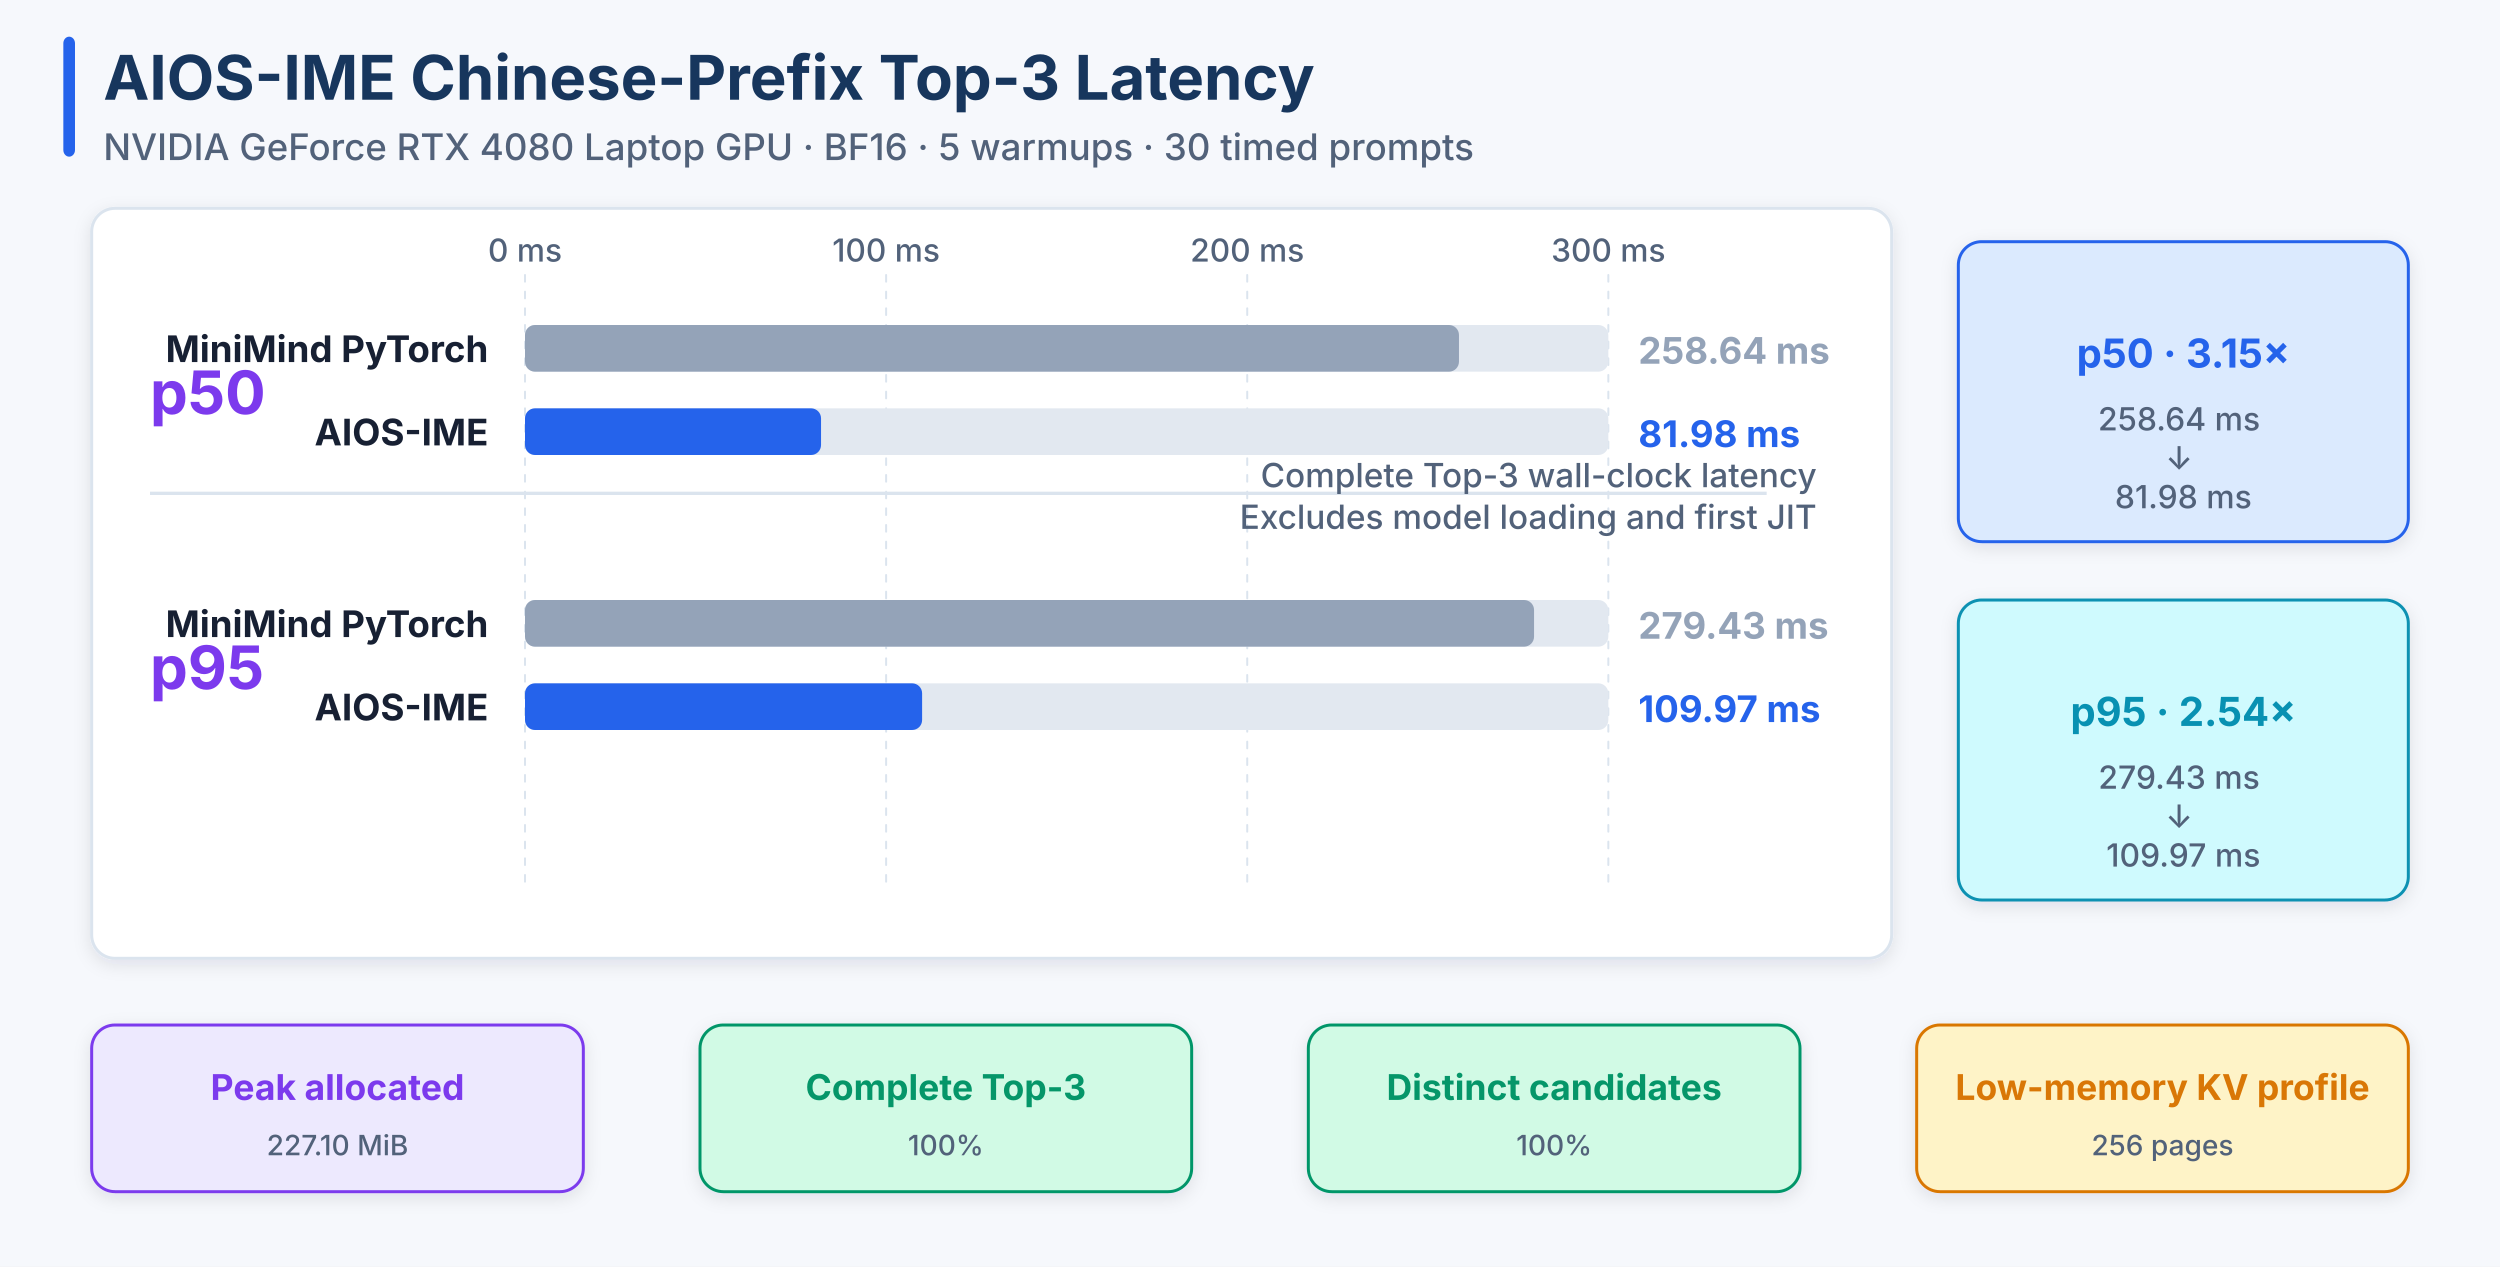
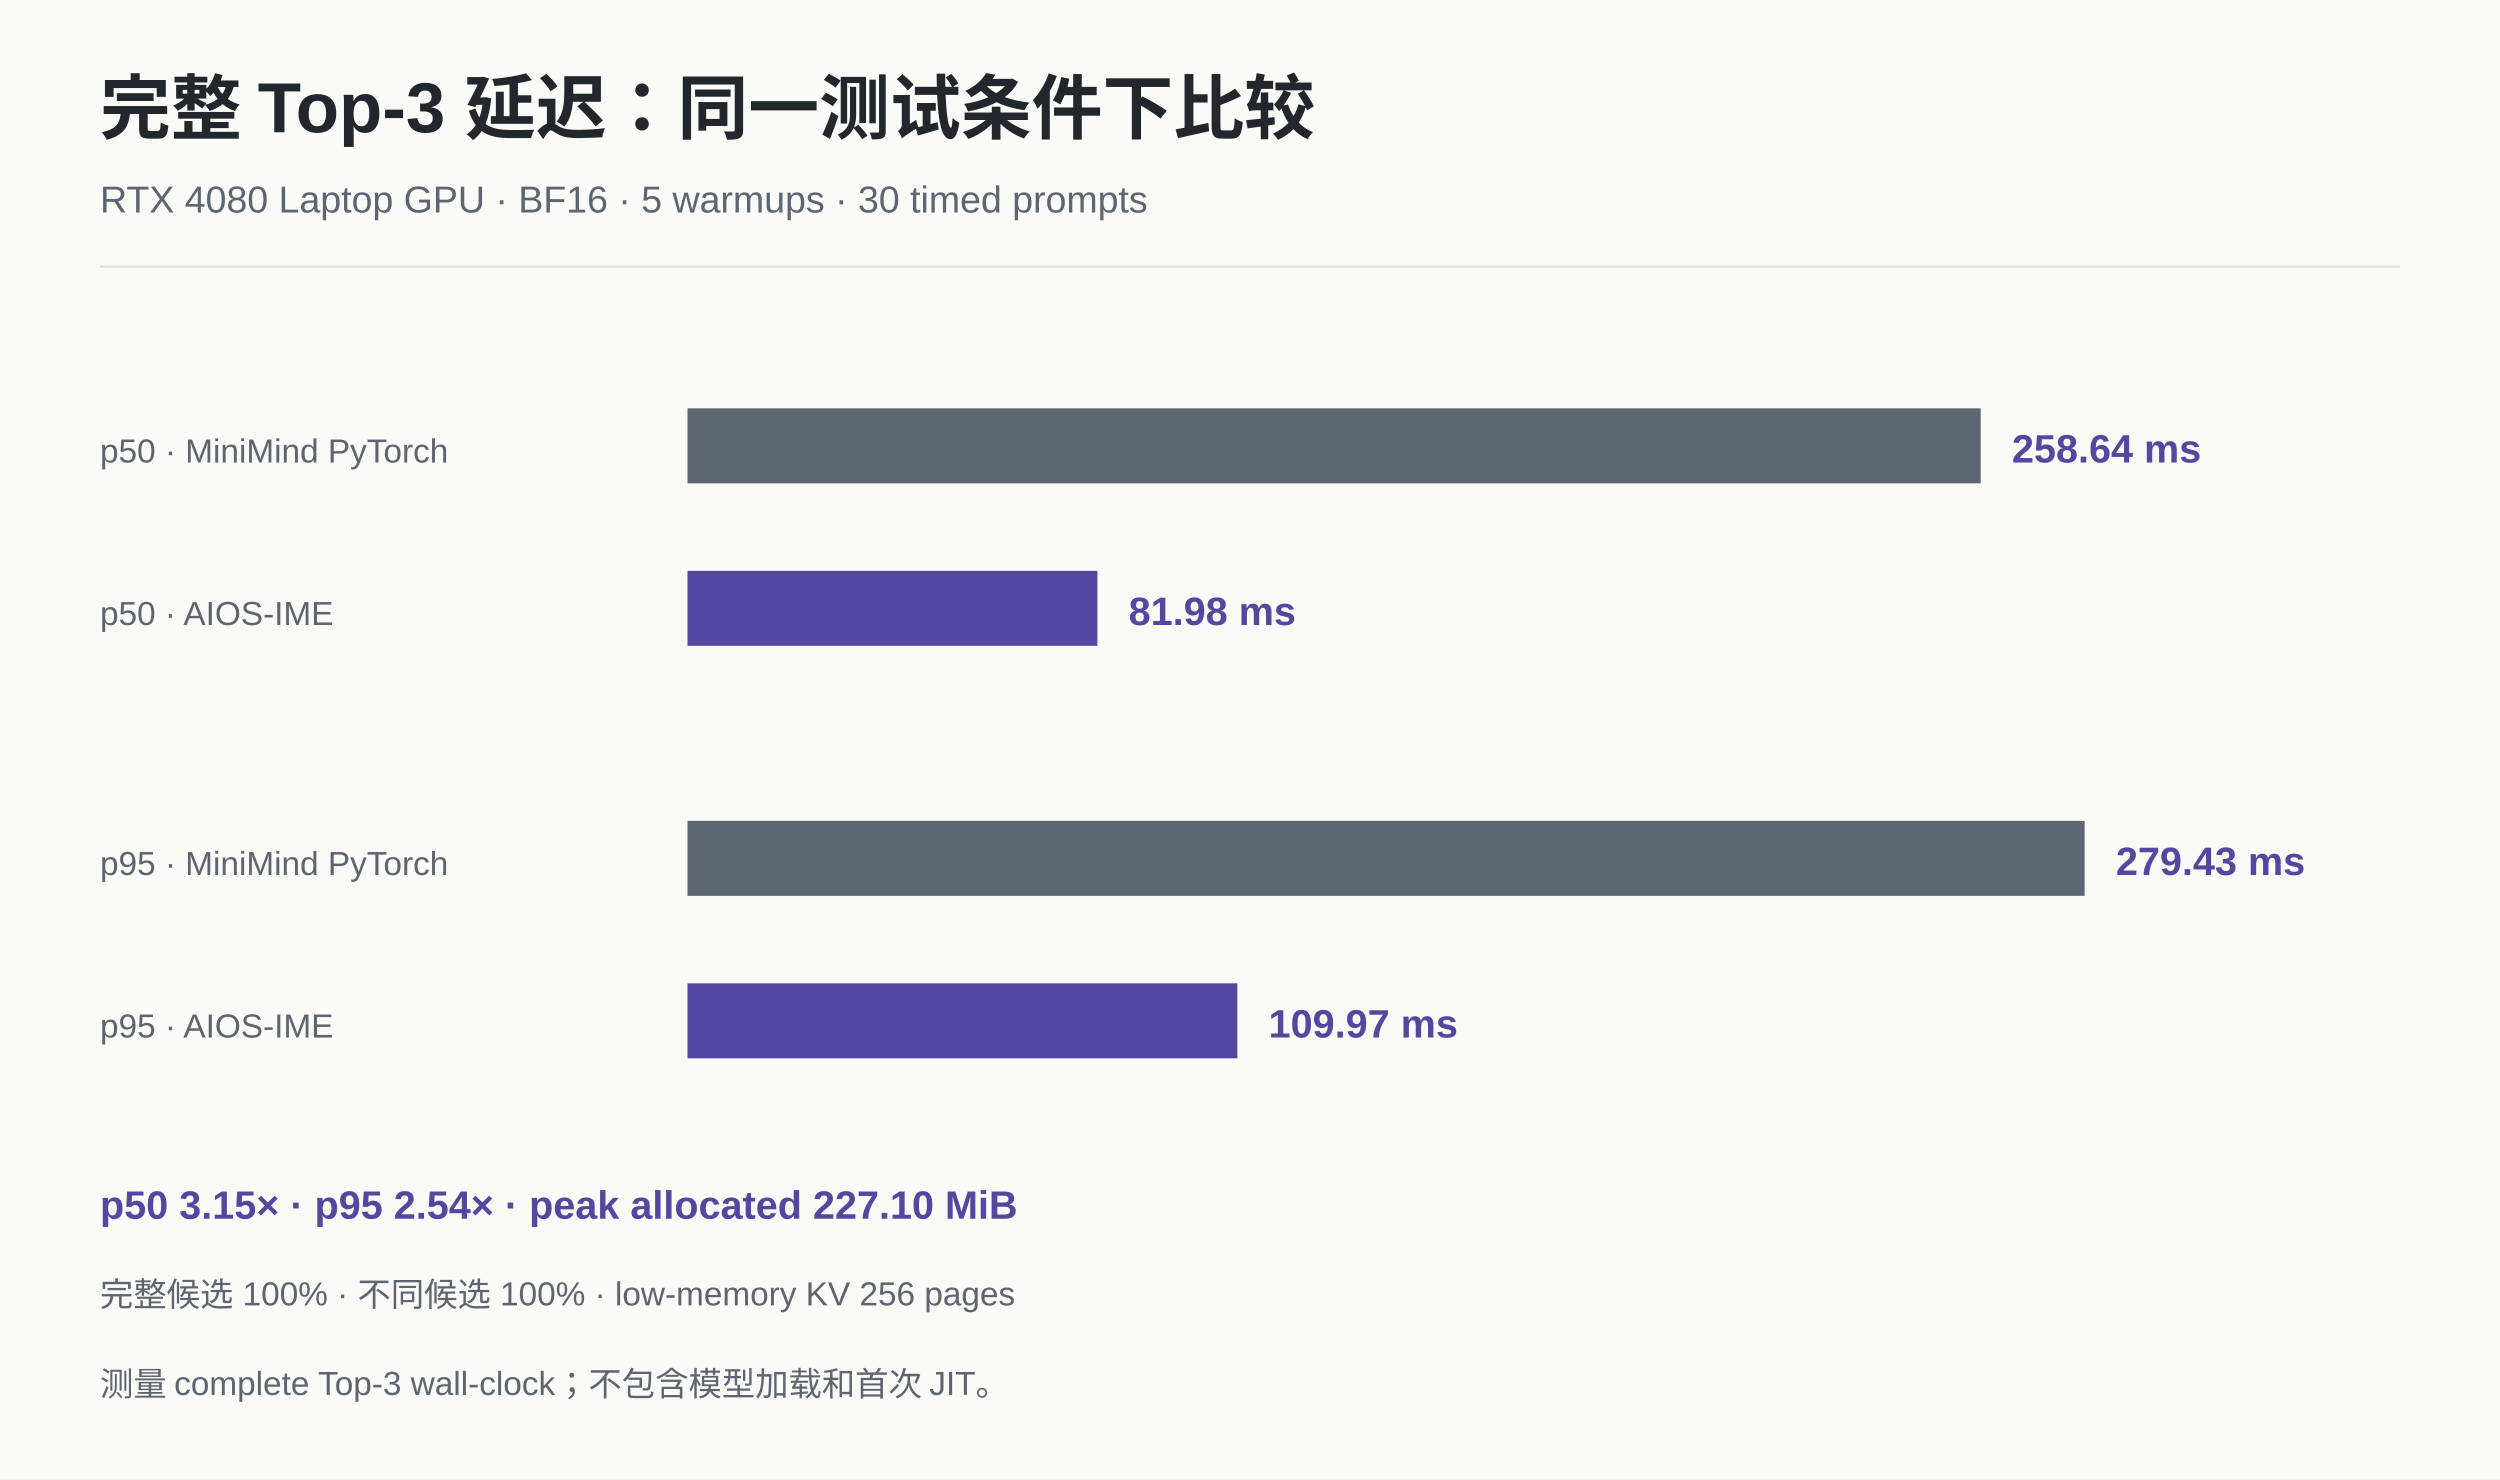
- <svg xmlns="http://www.w3.org/2000/svg" width="1500" height="760" viewBox="0 0 1500 760" role="img" aria-labelledby="title desc" text-rendering="geometricPrecision" shape-rendering="geometricPrecision">
-   <defs>
-     <marker id="arrow" viewBox="0 0 10 10" refX="9" refY="5" markerWidth="7" markerHeight="7" orient="auto-start-reverse">
-       <path d="M 0 0 L 10 5 L 0 10 z" fill="#607d8b" />
-     </marker>
-     <filter id="shadow" x="-20%" y="-20%" width="140%" height="140%">
-       <feDropShadow dx="0" dy="3" stdDeviation="5" flood-color="#0f172a" flood-opacity="0.10" />
-     </filter>
-   </defs>
-   <rect width="100%" height="100%" fill="#f6f8fc" />
-   <rect x="38" y="22" width="7" height="72" rx="4" fill="#2563eb" stroke="none" stroke-width="0" />
-   <text text-anchor="start" dominant-baseline="middle" font-family="Inter, -apple-system, BlinkMacSystemFont, 'Segoe UI', Arial, sans-serif" font-size="37" font-weight="750" fill="#17365d">
-     <tspan x="62" y="46.0" font-family="Inter, -apple-system, BlinkMacSystemFont, 'Segoe UI', Arial, sans-serif">AIOS-IME Chinese-Prefix Top-3 Latency</tspan>
-   </text>
-   <text text-anchor="start" dominant-baseline="middle" font-family="Inter, -apple-system, BlinkMacSystemFont, 'Segoe UI', Arial, sans-serif" font-size="22" font-weight="500" fill="#52627a">
-     <tspan x="62" y="88.0" font-family="Inter, -apple-system, BlinkMacSystemFont, 'Segoe UI', Arial, sans-serif">NVIDIA GeForce RTX 4080 Laptop GPU · BF16 · 5 warmups · 30 timed prompts</tspan>
-   </text>
-   <rect x="55" y="125" width="1080" height="450" rx="14" fill="#ffffff" stroke="#dbe4ee" stroke-width="1.8" filter="url(#shadow)" />
-   <line x1="315.0" y1="165" x2="315.0" y2="530" stroke="#dbe4ee" stroke-width="1.2" stroke-linecap="round" stroke-dasharray="4 6" />
-   <text text-anchor="middle" dominant-baseline="middle" font-family="Inter, -apple-system, BlinkMacSystemFont, 'Segoe UI', Arial, sans-serif" font-size="19" font-weight="500" fill="#52627a">
-     <tspan x="315.0" y="150.0" font-family="Inter, -apple-system, BlinkMacSystemFont, 'Segoe UI', Arial, sans-serif">0 ms</tspan>
-   </text>
-   <line x1="531.667" y1="165" x2="531.667" y2="530" stroke="#dbe4ee" stroke-width="1.2" stroke-linecap="round" stroke-dasharray="4 6" />
-   <text text-anchor="middle" dominant-baseline="middle" font-family="Inter, -apple-system, BlinkMacSystemFont, 'Segoe UI', Arial, sans-serif" font-size="19" font-weight="500" fill="#52627a">
-     <tspan x="531.667" y="150.0" font-family="Inter, -apple-system, BlinkMacSystemFont, 'Segoe UI', Arial, sans-serif">100 ms</tspan>
-   </text>
-   <line x1="748.333" y1="165" x2="748.333" y2="530" stroke="#dbe4ee" stroke-width="1.2" stroke-linecap="round" stroke-dasharray="4 6" />
-   <text text-anchor="middle" dominant-baseline="middle" font-family="Inter, -apple-system, BlinkMacSystemFont, 'Segoe UI', Arial, sans-serif" font-size="19" font-weight="500" fill="#52627a">
-     <tspan x="748.333" y="150.0" font-family="Inter, -apple-system, BlinkMacSystemFont, 'Segoe UI', Arial, sans-serif">200 ms</tspan>
-   </text>
-   <line x1="965.0" y1="165" x2="965.0" y2="530" stroke="#dbe4ee" stroke-width="1.2" stroke-linecap="round" stroke-dasharray="4 6" />
-   <text text-anchor="middle" dominant-baseline="middle" font-family="Inter, -apple-system, BlinkMacSystemFont, 'Segoe UI', Arial, sans-serif" font-size="19" font-weight="500" fill="#52627a">
-     <tspan x="965.0" y="150.0" font-family="Inter, -apple-system, BlinkMacSystemFont, 'Segoe UI', Arial, sans-serif">300 ms</tspan>
-   </text>
-   <text text-anchor="start" dominant-baseline="middle" font-family="Inter, -apple-system, BlinkMacSystemFont, 'Segoe UI', Arial, sans-serif" font-size="36" font-weight="700" fill="#7c3aed">
-     <tspan x="90" y="235.0" font-family="Inter, -apple-system, BlinkMacSystemFont, 'Segoe UI', Arial, sans-serif">p50</tspan>
-   </text>
-   <text text-anchor="end" dominant-baseline="middle" font-family="Inter, -apple-system, BlinkMacSystemFont, 'Segoe UI', Arial, sans-serif" font-size="22" font-weight="650" fill="#172033">
-     <tspan x="293" y="209.0" font-family="Inter, -apple-system, BlinkMacSystemFont, 'Segoe UI', Arial, sans-serif">MiniMind PyTorch</tspan>
-   </text>
-   <rect x="315" y="195" width="650" height="28" rx="6" fill="#e2e8f0" stroke="none" stroke-width="0" />
-   <rect x="315" y="195" width="560.387" height="28" rx="6" fill="#94a3b8" stroke="none" stroke-width="0" />
-   <text text-anchor="start" dominant-baseline="middle" font-family="Inter, -apple-system, BlinkMacSystemFont, 'Segoe UI', Arial, sans-serif" font-size="22" font-weight="700" fill="#94a3b8">
-     <tspan x="983" y="210.0" font-family="Inter, -apple-system, BlinkMacSystemFont, 'Segoe UI', Arial, sans-serif">258.64 ms</tspan>
-   </text>
-   <text text-anchor="end" dominant-baseline="middle" font-family="Inter, -apple-system, BlinkMacSystemFont, 'Segoe UI', Arial, sans-serif" font-size="22" font-weight="650" fill="#172033">
-     <tspan x="293" y="259.0" font-family="Inter, -apple-system, BlinkMacSystemFont, 'Segoe UI', Arial, sans-serif">AIOS-IME</tspan>
-   </text>
-   <rect x="315" y="245" width="650" height="28" rx="6" fill="#e2e8f0" stroke="none" stroke-width="0" />
-   <rect x="315" y="245" width="177.623" height="28" rx="6" fill="#2563eb" stroke="none" stroke-width="0" />
-   <text text-anchor="start" dominant-baseline="middle" font-family="Inter, -apple-system, BlinkMacSystemFont, 'Segoe UI', Arial, sans-serif" font-size="22" font-weight="700" fill="#2563eb">
-     <tspan x="983" y="260.0" font-family="Inter, -apple-system, BlinkMacSystemFont, 'Segoe UI', Arial, sans-serif">81.98 ms</tspan>
-   </text>
-   <rect x="90" y="295" width="970" height="2" rx="0" fill="#dbe4ee" stroke="none" stroke-width="0" />
-   <text text-anchor="start" dominant-baseline="middle" font-family="Inter, -apple-system, BlinkMacSystemFont, 'Segoe UI', Arial, sans-serif" font-size="36" font-weight="700" fill="#7c3aed">
-     <tspan x="90" y="400.0" font-family="Inter, -apple-system, BlinkMacSystemFont, 'Segoe UI', Arial, sans-serif">p95</tspan>
-   </text>
-   <text text-anchor="end" dominant-baseline="middle" font-family="Inter, -apple-system, BlinkMacSystemFont, 'Segoe UI', Arial, sans-serif" font-size="22" font-weight="650" fill="#172033">
-     <tspan x="293" y="374.0" font-family="Inter, -apple-system, BlinkMacSystemFont, 'Segoe UI', Arial, sans-serif">MiniMind PyTorch</tspan>
-   </text>
-   <rect x="315" y="360" width="650" height="28" rx="6" fill="#e2e8f0" stroke="none" stroke-width="0" />
-   <rect x="315" y="360" width="605.432" height="28" rx="6" fill="#94a3b8" stroke="none" stroke-width="0" />
-   <text text-anchor="start" dominant-baseline="middle" font-family="Inter, -apple-system, BlinkMacSystemFont, 'Segoe UI', Arial, sans-serif" font-size="22" font-weight="700" fill="#94a3b8">
-     <tspan x="983" y="375.0" font-family="Inter, -apple-system, BlinkMacSystemFont, 'Segoe UI', Arial, sans-serif">279.43 ms</tspan>
-   </text>
-   <text text-anchor="end" dominant-baseline="middle" font-family="Inter, -apple-system, BlinkMacSystemFont, 'Segoe UI', Arial, sans-serif" font-size="22" font-weight="650" fill="#172033">
-     <tspan x="293" y="424.0" font-family="Inter, -apple-system, BlinkMacSystemFont, 'Segoe UI', Arial, sans-serif">AIOS-IME</tspan>
-   </text>
-   <rect x="315" y="410" width="650" height="28" rx="6" fill="#e2e8f0" stroke="none" stroke-width="0" />
-   <rect x="315" y="410" width="238.268" height="28" rx="6" fill="#2563eb" stroke="none" stroke-width="0" />
-   <text text-anchor="start" dominant-baseline="middle" font-family="Inter, -apple-system, BlinkMacSystemFont, 'Segoe UI', Arial, sans-serif" font-size="22" font-weight="700" fill="#2563eb">
-     <tspan x="983" y="425.0" font-family="Inter, -apple-system, BlinkMacSystemFont, 'Segoe UI', Arial, sans-serif">109.97 ms</tspan>
-   </text>
-   <text text-anchor="end" dominant-baseline="middle" font-family="Inter, -apple-system, BlinkMacSystemFont, 'Segoe UI', Arial, sans-serif" font-size="20" font-weight="500" fill="#52627a">
-     <tspan x="1090" y="285.0" font-family="Inter, -apple-system, BlinkMacSystemFont, 'Segoe UI', Arial, sans-serif">Complete Top-3 wall-clock latency</tspan>
-   </text>
-   <text text-anchor="end" dominant-baseline="middle" font-family="Inter, -apple-system, BlinkMacSystemFont, 'Segoe UI', Arial, sans-serif" font-size="20" font-weight="500" fill="#52627a">
-     <tspan x="1090" y="310.0" font-family="Inter, -apple-system, BlinkMacSystemFont, 'Segoe UI', Arial, sans-serif">Excludes model loading and first JIT</tspan>
-   </text>
-   <rect x="1175" y="145" width="270" height="180" rx="14" fill="#dbeafe" stroke="#2563eb" stroke-width="1.8" filter="url(#shadow)" />
-   <text text-anchor="middle" dominant-baseline="middle" font-family="Inter, -apple-system, BlinkMacSystemFont, 'Segoe UI', Arial, sans-serif" font-size="24.0" font-weight="700" fill="#2563eb">
-     <tspan x="1310.0" y="211.6" font-family="Inter, -apple-system, BlinkMacSystemFont, 'Segoe UI', Arial, sans-serif">p50 · 3.15×</tspan>
-   </text>
-   <text text-anchor="middle" dominant-baseline="middle" font-family="Inter, -apple-system, BlinkMacSystemFont, 'Segoe UI', Arial, sans-serif" font-size="19.143" font-weight="500" fill="#52627a">
-     <tspan x="1310.0" y="251.246" font-family="Inter, -apple-system, BlinkMacSystemFont, 'Segoe UI', Arial, sans-serif">258.64 ms</tspan>
-     <tspan x="1310.0" y="274.6" font-family="Inter, -apple-system, BlinkMacSystemFont, 'Segoe UI', Arial, sans-serif">↓</tspan>
-     <tspan x="1310.0" y="297.954" font-family="Inter, -apple-system, BlinkMacSystemFont, 'Segoe UI', Arial, sans-serif">81.98 ms</tspan>
-   </text>
-   <rect x="1175" y="360" width="270" height="180" rx="14" fill="#cffafe" stroke="#0891b2" stroke-width="1.8" filter="url(#shadow)" />
-   <text text-anchor="middle" dominant-baseline="middle" font-family="Inter, -apple-system, BlinkMacSystemFont, 'Segoe UI', Arial, sans-serif" font-size="24.0" font-weight="700" fill="#0891b2">
-     <tspan x="1310.0" y="426.6" font-family="Inter, -apple-system, BlinkMacSystemFont, 'Segoe UI', Arial, sans-serif">p95 · 2.54×</tspan>
-   </text>
-   <text text-anchor="middle" dominant-baseline="middle" font-family="Inter, -apple-system, BlinkMacSystemFont, 'Segoe UI', Arial, sans-serif" font-size="19.143" font-weight="500" fill="#52627a">
-     <tspan x="1310.0" y="466.246" font-family="Inter, -apple-system, BlinkMacSystemFont, 'Segoe UI', Arial, sans-serif">279.43 ms</tspan>
-     <tspan x="1310.0" y="489.6" font-family="Inter, -apple-system, BlinkMacSystemFont, 'Segoe UI', Arial, sans-serif">↓</tspan>
-     <tspan x="1310.0" y="512.954" font-family="Inter, -apple-system, BlinkMacSystemFont, 'Segoe UI', Arial, sans-serif">109.97 ms</tspan>
-   </text>
-   <rect x="55" y="615" width="295" height="100" rx="14" fill="#ede9fe" stroke="#7c3aed" stroke-width="1.8" filter="url(#shadow)" />
-   <text text-anchor="middle" dominant-baseline="middle" font-family="Inter, -apple-system, BlinkMacSystemFont, 'Segoe UI', Arial, sans-serif" font-size="21.333" font-weight="700" fill="#7c3aed">
-     <tspan x="202.5" y="652.0" font-family="Inter, -apple-system, BlinkMacSystemFont, 'Segoe UI', Arial, sans-serif">Peak allocated</tspan>
-   </text>
-   <text text-anchor="middle" dominant-baseline="middle" font-family="Inter, -apple-system, BlinkMacSystemFont, 'Segoe UI', Arial, sans-serif" font-size="16.857" font-weight="500" fill="#52627a">
-     <tspan x="202.5" y="687.0" font-family="Inter, -apple-system, BlinkMacSystemFont, 'Segoe UI', Arial, sans-serif">227.10 MiB</tspan>
-   </text>
-   <rect x="420" y="615" width="295" height="100" rx="14" fill="#d1fae5" stroke="#059669" stroke-width="1.8" filter="url(#shadow)" />
-   <text text-anchor="middle" dominant-baseline="middle" font-family="Inter, -apple-system, BlinkMacSystemFont, 'Segoe UI', Arial, sans-serif" font-size="21.333" font-weight="700" fill="#059669">
-     <tspan x="567.5" y="652.0" font-family="Inter, -apple-system, BlinkMacSystemFont, 'Segoe UI', Arial, sans-serif">Complete Top-3</tspan>
-   </text>
-   <text text-anchor="middle" dominant-baseline="middle" font-family="Inter, -apple-system, BlinkMacSystemFont, 'Segoe UI', Arial, sans-serif" font-size="16.857" font-weight="500" fill="#52627a">
-     <tspan x="567.5" y="687.0" font-family="Inter, -apple-system, BlinkMacSystemFont, 'Segoe UI', Arial, sans-serif">100%</tspan>
-   </text>
-   <rect x="785" y="615" width="295" height="100" rx="14" fill="#d1fae5" stroke="#059669" stroke-width="1.8" filter="url(#shadow)" />
-   <text text-anchor="middle" dominant-baseline="middle" font-family="Inter, -apple-system, BlinkMacSystemFont, 'Segoe UI', Arial, sans-serif" font-size="21.333" font-weight="700" fill="#059669">
-     <tspan x="932.5" y="652.0" font-family="Inter, -apple-system, BlinkMacSystemFont, 'Segoe UI', Arial, sans-serif">Distinct candidates</tspan>
-   </text>
-   <text text-anchor="middle" dominant-baseline="middle" font-family="Inter, -apple-system, BlinkMacSystemFont, 'Segoe UI', Arial, sans-serif" font-size="16.857" font-weight="500" fill="#52627a">
-     <tspan x="932.5" y="687.0" font-family="Inter, -apple-system, BlinkMacSystemFont, 'Segoe UI', Arial, sans-serif">100%</tspan>
-   </text>
-   <rect x="1150" y="615" width="295" height="100" rx="14" fill="#fef3c7" stroke="#d97706" stroke-width="1.8" filter="url(#shadow)" />
-   <text text-anchor="middle" dominant-baseline="middle" font-family="Inter, -apple-system, BlinkMacSystemFont, 'Segoe UI', Arial, sans-serif" font-size="21.333" font-weight="700" fill="#d97706">
-     <tspan x="1297.5" y="652.0" font-family="Inter, -apple-system, BlinkMacSystemFont, 'Segoe UI', Arial, sans-serif">Low-memory KV profile</tspan>
-   </text>
-   <text text-anchor="middle" dominant-baseline="middle" font-family="Inter, -apple-system, BlinkMacSystemFont, 'Segoe UI', Arial, sans-serif" font-size="16.857" font-weight="500" fill="#52627a">
-     <tspan x="1297.5" y="687.0" font-family="Inter, -apple-system, BlinkMacSystemFont, 'Segoe UI', Arial, sans-serif">256 pages</tspan>
-   </text>
+ <svg xmlns="http://www.w3.org/2000/svg" width="1200" height="710" viewBox="0 0 1200 710" role="img" aria-labelledby="title desc">
+   <style>text{font-family:Arial,'PingFang SC','Microsoft YaHei',sans-serif}.title{font-size:34px;font-weight:600;fill:#22272d}.sub{font-size:18px;fill:#5d6570}.body{font-size:21px;fill:#22272d}.label{font-size:16px;fill:#5d6570}.accent{font-size:19px;fill:#5447a0;font-weight:600}.small{font-size:15px;fill:#5d6570}</style>
+   <rect width="1200" height="710" fill="#fafaf7" />
+   <text x="48" y="64" class="title">完整 Top-3 延迟：同一测试条件下比较</text>
+   <text x="48" y="102" class="sub">RTX 4080 Laptop GPU · BF16 · 5 warmups · 30 timed prompts</text>
+   <path d="M48 128 H1152" stroke="#dddeda" />
+   <text x="48" y="222" class="label">p50 · MiniMind PyTorch</text>
+   <rect x="330" y="196" width="620.736" height="36" fill="#5d6570" />
+   <text x="965.736" y="222" class="accent">258.64 ms</text>
+   <text x="48" y="300" class="label">p50 · AIOS-IME</text>
+   <rect x="330" y="274" width="196.752" height="36" fill="#5447a0" />
+   <text x="541.752" y="300" class="accent">81.98 ms</text>
+   <text x="48" y="420" class="label">p95 · MiniMind PyTorch</text>
+   <rect x="330" y="394" width="670.632" height="36" fill="#5d6570" />
+   <text x="1015.632" y="420" class="accent">279.43 ms</text>
+   <text x="48" y="498" class="label">p95 · AIOS-IME</text>
+   <rect x="330" y="472" width="263.928" height="36" fill="#5447a0" />
+   <text x="608.928" y="498" class="accent">109.97 ms</text>
+   <text x="48" y="585" class="accent">p50 3.15× · p95 2.54× · peak allocated 227.10 MiB</text>
+   <text x="48" y="627" class="label">完整候选 100% · 不同候选 100% · low-memory KV 256 pages</text>
+   <text x="48" y="670" class="label">测量 complete Top-3 wall-clock；不包含模型加载和首次 JIT。</text>
</svg>
